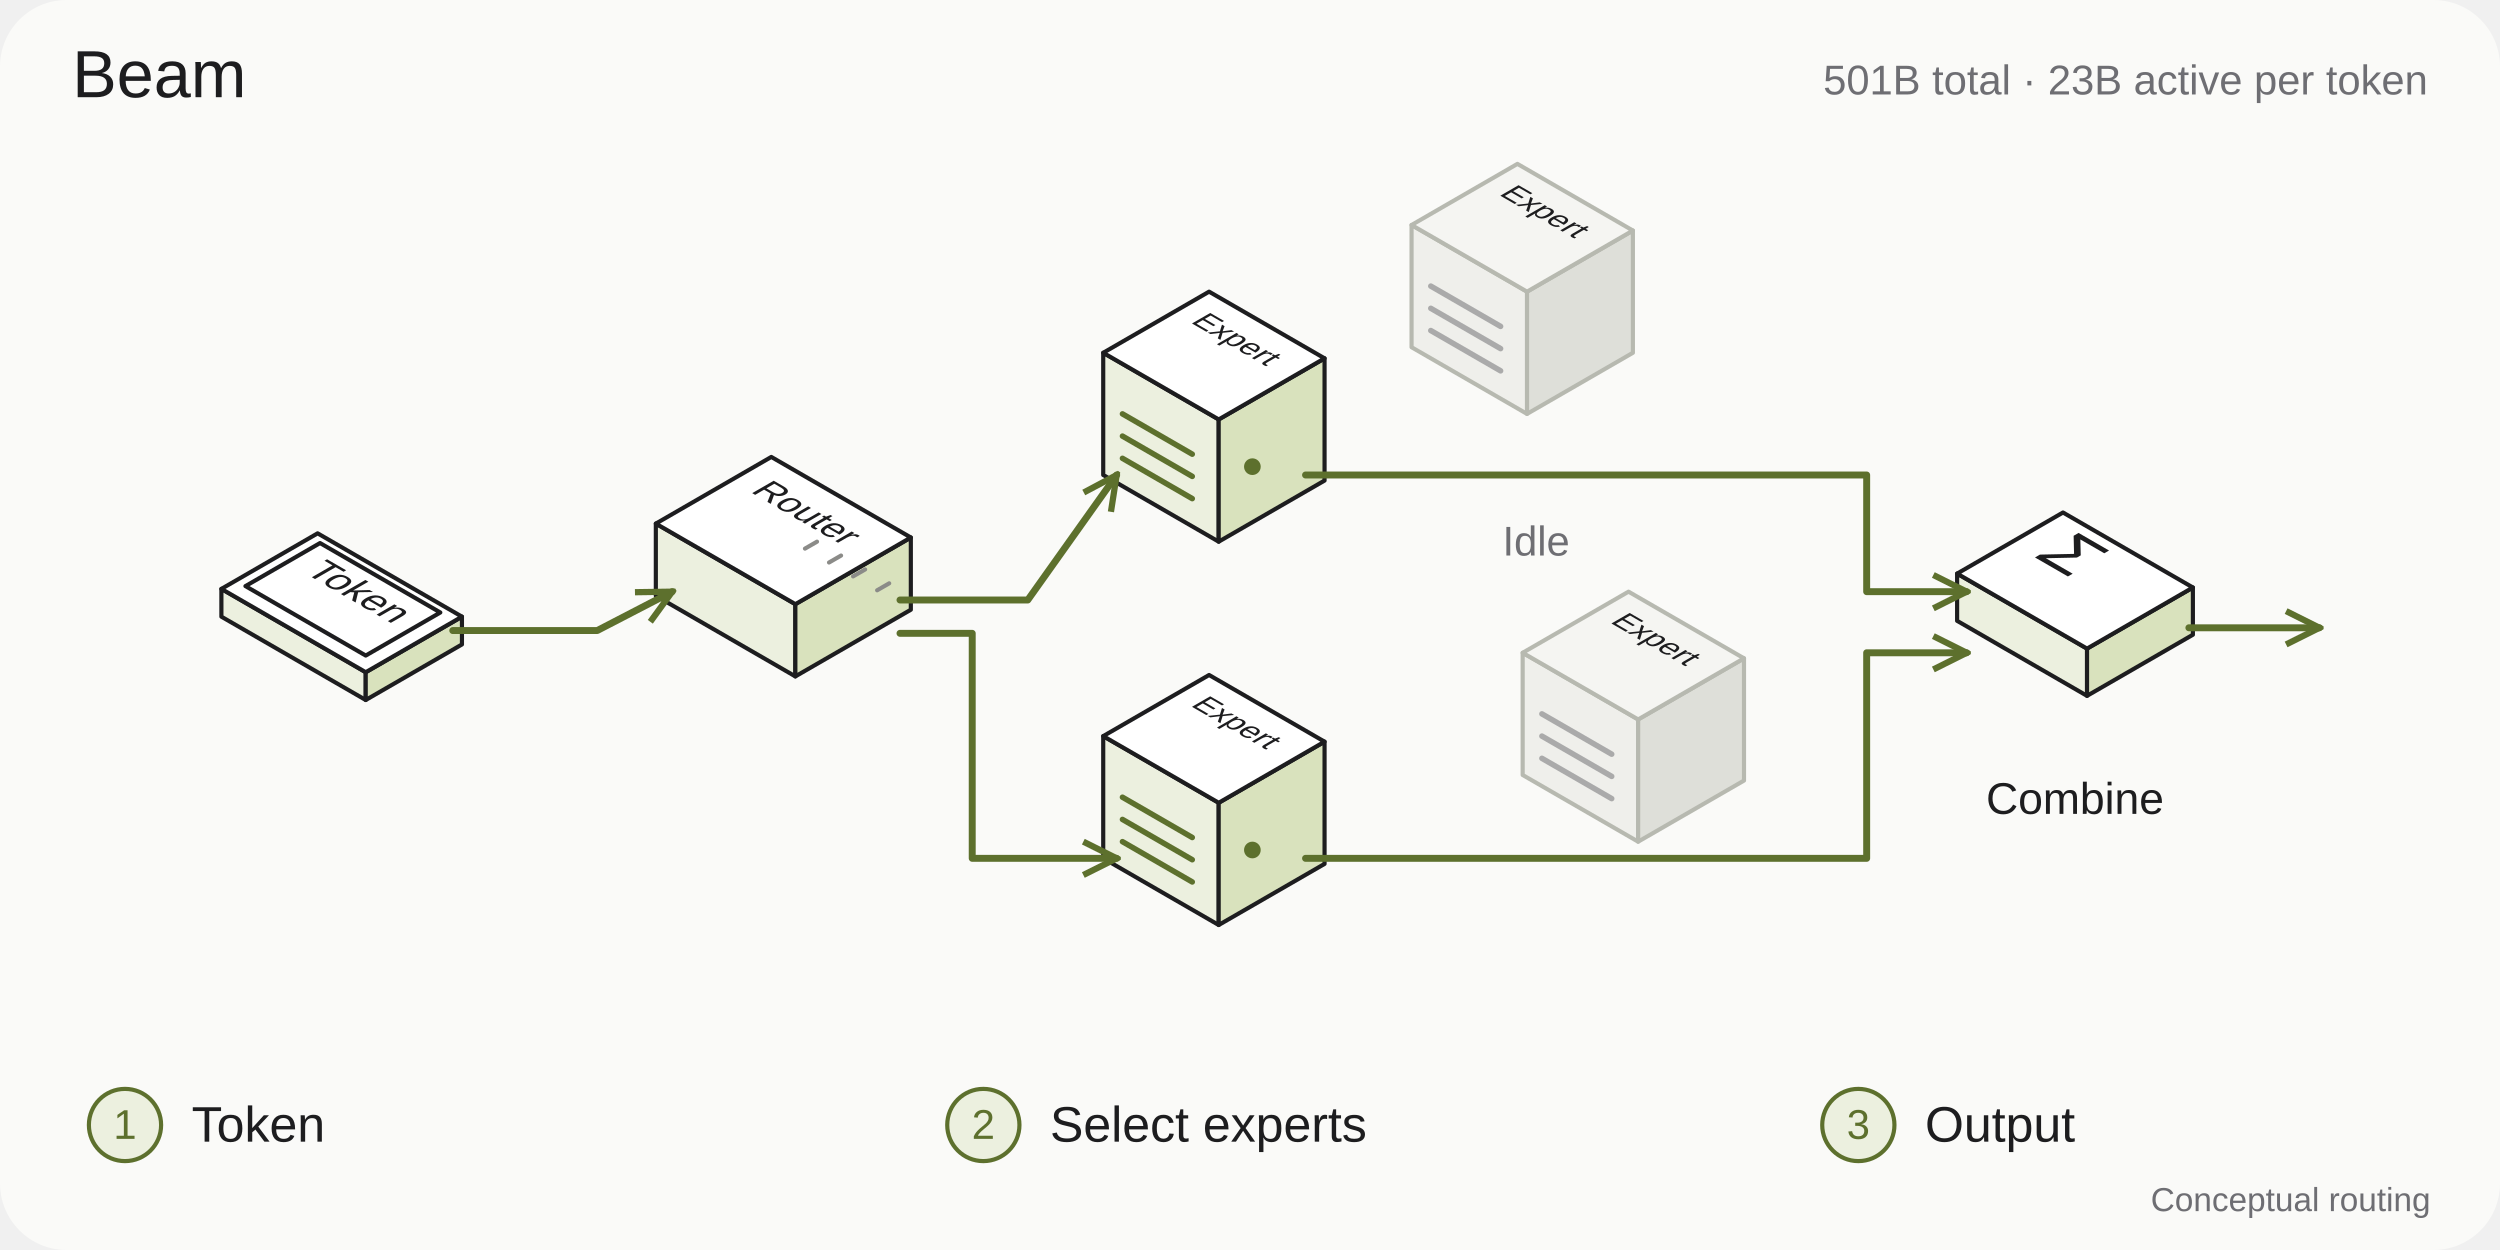
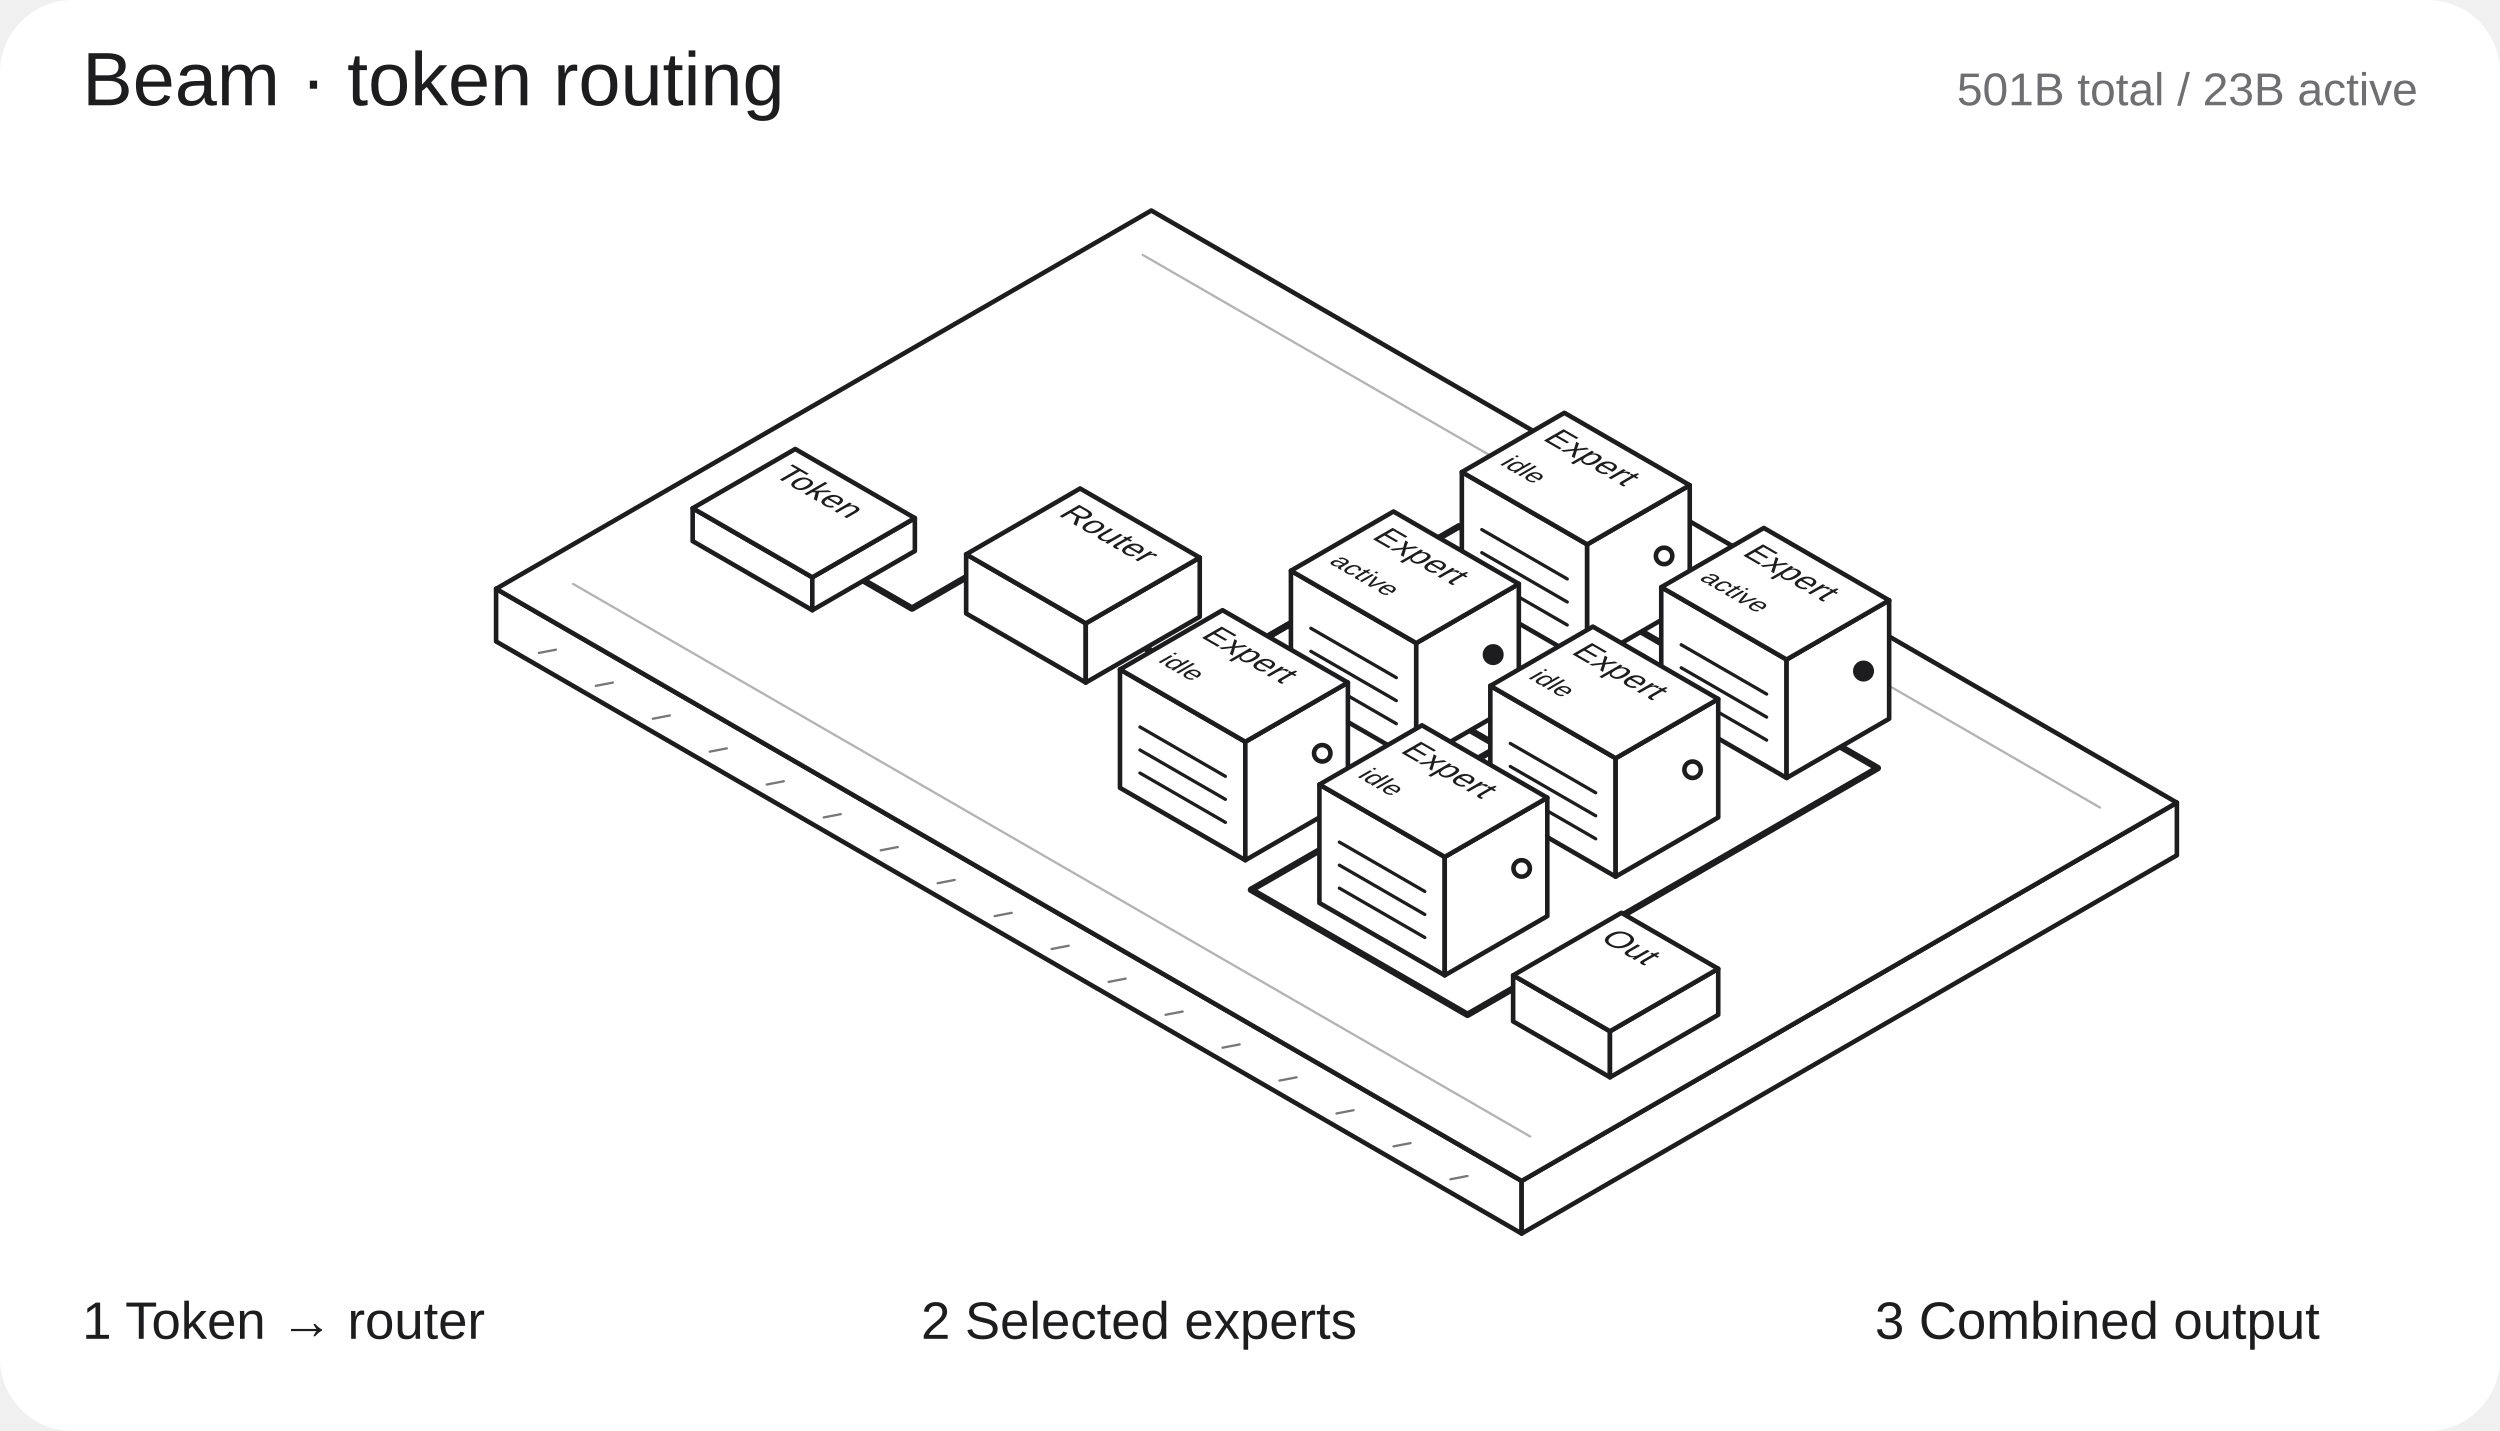
- <svg xmlns="http://www.w3.org/2000/svg" viewBox="0 0 900 450" role="img" aria-labelledby="title desc">
+ <svg xmlns="http://www.w3.org/2000/svg" viewBox="0 0 760 435" role="img" aria-labelledby="title desc">
  <style>@media(prefers-reduced-motion:reduce){.motion{display:none}}</style>
-   <defs>
-     <marker id="arrow" viewBox="0 0 10 10" refX="9" refY="5" markerWidth="6" markerHeight="6" orient="auto">
-       <path d="M1 1 L9 5 L1 9" fill="none" stroke="#5d702d" stroke-width="1.5" />
-     </marker>
-   </defs>
-   <rect width="900" height="450" rx="24" fill="#fafaf8" />
-   <g stroke="#1d1d1f" stroke-width="1.5" stroke-linecap="round" stroke-linejoin="round">
-     <text x="26" y="35" fill="#1d1d1f" stroke="none" font-family="Arial,Helvetica,sans-serif" font-size="24" text-anchor="start">Beam</text>
-     <text x="874" y="34" fill="#6e6e73" stroke="none" font-family="Arial,Helvetica,sans-serif" font-size="15" text-anchor="end">501B total · 23B active per token</text>
-     <polygon points="79.70,222.00 131.66,252.00 131.66,242.00 79.70,212.00" fill="#ecf0df" stroke="#1d1d1f" />
-     <polygon points="166.30,232.00 131.66,252.00 131.66,242.00 166.30,222.00" fill="#d9e2bd" stroke="#1d1d1f" />
-     <polygon points="114.34,192.00 166.30,222.00 131.66,242.00 79.70,212.00" fill="white" stroke="#1d1d1f" />
-     <polygon points="115.21,195.50 158.51,220.50 131.66,236.00 88.36,211.00" fill="white" stroke="#1d1d1f" />
-     <g transform="translate(109.14 206.00) matrix(.8660254 .5 -.8660254 .5 0 0)">
-       <text x="0" y="0" fill="#1d1d1f" stroke="none" font-family="Arial,Helvetica,sans-serif" font-size="14" text-anchor="start">Token</text>
+   <rect width="760" height="435" rx="22" fill="white" />
+   <g stroke="#1d1d1f" stroke-width="1.4" stroke-linejoin="round" stroke-linecap="round">
+     <text x="25" y="32" fill="#1d1d1f" stroke="none" font-family="Arial,Helvetica,sans-serif" font-size="23" text-anchor="start">Beam · token routing</text>
+     <text x="735" y="32" fill="#6e6e73" stroke="none" font-family="Arial,Helvetica,sans-serif" font-size="14" text-anchor="end">501B total / 23B active</text>
+     <polygon points="150.81,195.00 462.58,375.00 462.58,359.00 150.81,179.00" fill="white" stroke="#1d1d1f" />
+     <polygon points="661.77,260.00 462.58,375.00 462.58,359.00 661.77,244.00" fill="white" stroke="#1d1d1f" />
+     <polygon points="350.00,64.00 661.77,244.00 462.58,359.00 150.81,179.00" fill="white" stroke="#1d1d1f" />
+     <polyline points="347.40,77.50 638.39,245.50" fill="none" stroke="#b3b3b3" stroke-width="0.7" />
+     <polyline points="174.20,177.50 465.18,345.50" fill="none" stroke="#b3b3b3" stroke-width="0.7" />
+     <polyline points="163.80,198.50 169.00,197.50" fill="none" stroke="#777" stroke-width="0.7" />
+     <polyline points="181.13,208.50 186.32,207.50" fill="none" stroke="#777" stroke-width="0.7" />
+     <polyline points="198.45,218.50 203.64,217.50" fill="none" stroke="#777" stroke-width="0.7" />
+     <polyline points="215.77,228.50 220.96,227.50" fill="none" stroke="#777" stroke-width="0.7" />
+     <polyline points="233.09,238.50 238.28,237.50" fill="none" stroke="#777" stroke-width="0.7" />
+     <polyline points="250.41,248.50 255.60,247.50" fill="none" stroke="#777" stroke-width="0.7" />
+     <polyline points="267.73,258.50 272.92,257.50" fill="none" stroke="#777" stroke-width="0.7" />
+     <polyline points="285.05,268.50 290.24,267.50" fill="none" stroke="#777" stroke-width="0.7" />
+     <polyline points="302.37,278.50 307.56,277.50" fill="none" stroke="#777" stroke-width="0.7" />
+     <polyline points="319.69,288.50 324.89,287.50" fill="none" stroke="#777" stroke-width="0.7" />
+     <polyline points="337.01,298.50 342.21,297.50" fill="none" stroke="#777" stroke-width="0.7" />
+     <polyline points="354.33,308.50 359.53,307.50" fill="none" stroke="#777" stroke-width="0.7" />
+     <polyline points="371.65,318.50 376.85,317.50" fill="none" stroke="#777" stroke-width="0.7" />
+     <polyline points="388.97,328.50 394.17,327.50" fill="none" stroke="#777" stroke-width="0.7" />
+     <polyline points="406.29,338.50 411.49,337.50" fill="none" stroke="#777" stroke-width="0.7" />
+     <polyline points="423.61,348.50 428.81,347.50" fill="none" stroke="#777" stroke-width="0.7" />
+     <polyline points="440.93,358.50 446.13,357.50" fill="none" stroke="#777" stroke-width="0.7" />
+     <polyline points="261.67,176.00 277.25,185.00 302.37,170.50 311.03,175.50" fill="none" stroke="#1d1d1f" stroke-width="2" />
+     <polyline points="347.40,196.50 363.86,206.00 391.57,190.00 408.02,199.50" fill="none" stroke="#1d1d1f" stroke-width="2" />
+     <polyline points="347.40,196.50 363.86,206.00 443.53,160.00 520.61,204.50" fill="none" stroke="#1d1d1f" stroke-width="2" />
+     <polyline points="446.13,221.50 455.66,227.00 380.31,270.50 446.13,308.50 467.78,296.00 475.57,300.50" fill="none" stroke="#1d1d1f" stroke-width="2" />
+     <polyline points="558.71,226.50 570.84,233.50 465.18,294.50 475.57,300.50" fill="none" stroke="#1d1d1f" stroke-width="2" />
+     <polygon points="210.57,164.50 246.94,185.50 246.94,175.50 210.57,154.50" fill="white" stroke="#1d1d1f" />
+     <polygon points="278.12,167.50 246.94,185.50 246.94,175.50 278.12,157.50" fill="white" stroke="#1d1d1f" />
+     <polygon points="241.75,136.50 278.12,157.50 246.94,175.50 210.57,154.50" fill="white" stroke="#1d1d1f" />
+     <g transform="translate(234.82 144.50) matrix(.8660254 .5 -.8660254 .5 0 0)">
+       <text x="0" y="0" fill="#1d1d1f" stroke="none" font-family="Arial,Helvetica,sans-serif" font-size="10" text-anchor="start">Token</text>
    </g>
-     <polygon points="236.10,214.50 286.33,243.50 286.33,217.50 236.10,188.50" fill="#ecf0df" stroke="#1d1d1f" />
-     <polygon points="327.90,219.50 286.33,243.50 286.33,217.50 327.90,193.50" fill="#d9e2bd" stroke="#1d1d1f" />
-     <polygon points="277.67,164.50 327.90,193.50 286.33,217.50 236.10,188.50" fill="white" stroke="#1d1d1f" />
-     <polyline points="294.12,195.00 289.79,197.50" fill="none" stroke="#8b8b88" stroke-width="1.5" />
-     <polyline points="302.78,200.00 298.45,202.50" fill="none" stroke="#8b8b88" stroke-width="1.5" />
-     <polyline points="311.44,205.00 307.11,207.50" fill="none" stroke="#8b8b88" stroke-width="1.5" />
-     <polyline points="320.11,210.00 315.77,212.50" fill="none" stroke="#8b8b88" stroke-width="1.5" />
-     <g transform="translate(269.88 177.00) matrix(.8660254 .5 -.8660254 .5 0 0)">
-       <text x="0" y="0" fill="#1d1d1f" stroke="none" font-family="Arial,Helvetica,sans-serif" font-size="13" text-anchor="start">Router</text>
+     <polygon points="444.40,179.50 482.50,201.50 482.50,165.50 444.40,143.50" fill="white" stroke="#1d1d1f" />
+     <polygon points="513.68,183.50 482.50,201.50 482.50,165.50 513.68,147.50" fill="white" stroke="#1d1d1f" />
+     <polygon points="475.57,125.50 513.68,147.50 482.50,165.50 444.40,143.50" fill="white" stroke="#1d1d1f" />
+     <g transform="translate(468.65 133.50) matrix(.8660254 .5 -.8660254 .5 0 0)">
+       <text x="0" y="0" fill="#1d1d1f" stroke="none" font-family="Arial,Helvetica,sans-serif" font-size="10" text-anchor="start">Expert</text>
    </g>
-     <polygon points="508.16,125.00 549.73,149.00 549.73,105.00 508.16,81.00" fill="#efefeb" stroke="#b7b9b0" />
-     <polygon points="587.84,127.00 549.73,149.00 549.73,105.00 587.84,83.00" fill="#dedfd9" stroke="#b7b9b0" />
-     <polygon points="546.27,59.00 587.84,83.00 549.73,105.00 508.16,81.00" fill="#f5f5f2" stroke="#b7b9b0" />
-     <g transform="translate(539.34 70.00) matrix(.8660254 .5 -.8660254 .5 0 0)">
-       <text x="0" y="0" fill="#1d1d1f" stroke="none" font-family="Arial,Helvetica,sans-serif" font-size="11" text-anchor="start">Expert</text>
+     <polyline points="450.46,175.00 476.44,190.00" fill="none" stroke="#1d1d1f" stroke-width="1" />
+     <polyline points="450.46,168.00 476.44,183.00" fill="none" stroke="#1d1d1f" stroke-width="1" />
+     <polyline points="450.46,161.00 476.44,176.00" fill="none" stroke="#1d1d1f" stroke-width="1" />
+     <circle cx="505.885" cy="169.0" r="2.5" fill="white" />
+     <g transform="translate(455.66 141.00) matrix(.8660254 .5 -.8660254 .5 0 0)">
+       <text x="0" y="0" fill="#1d1d1f" stroke="none" font-family="Arial,Helvetica,sans-serif" font-size="8" text-anchor="start">idle</text>
    </g>
-     <polyline points="515.09,119.00 540.21,133.50" fill="none" stroke="#aaa" stroke-width="2" />
-     <polyline points="515.09,111.00 540.21,125.50" fill="none" stroke="#aaa" stroke-width="2" />
-     <polyline points="515.09,103.00 540.21,117.50" fill="none" stroke="#aaa" stroke-width="2" />
-     <polygon points="548.16,279.00 589.73,303.00 589.73,259.00 548.16,235.00" fill="#efefeb" stroke="#b7b9b0" />
-     <polygon points="627.84,281.00 589.73,303.00 589.73,259.00 627.84,237.00" fill="#dedfd9" stroke="#b7b9b0" />
-     <polygon points="586.27,213.00 627.84,237.00 589.73,259.00 548.16,235.00" fill="#f5f5f2" stroke="#b7b9b0" />
-     <g transform="translate(579.34 224.00) matrix(.8660254 .5 -.8660254 .5 0 0)">
-       <text x="0" y="0" fill="#1d1d1f" stroke="none" font-family="Arial,Helvetica,sans-serif" font-size="11" text-anchor="start">Expert</text>
+     <polygon points="293.71,186.50 330.08,207.50 330.08,189.50 293.71,168.50" fill="white" stroke="#1d1d1f" />
+     <polygon points="364.72,187.50 330.08,207.50 330.08,189.50 364.72,169.50" fill="white" stroke="#1d1d1f" />
+     <polygon points="328.35,148.50 364.72,169.50 330.08,189.50 293.71,168.50" fill="white" stroke="#1d1d1f" />
+     <g transform="translate(321.42 156.50) matrix(.8660254 .5 -.8660254 .5 0 0)">
+       <text x="0" y="0" fill="#1d1d1f" stroke="none" font-family="Arial,Helvetica,sans-serif" font-size="10" text-anchor="start">Router</text>
    </g>
-     <polyline points="555.09,273.00 580.21,287.50" fill="none" stroke="#aaa" stroke-width="2" />
-     <polyline points="555.09,265.00 580.21,279.50" fill="none" stroke="#aaa" stroke-width="2" />
-     <polyline points="555.09,257.00 580.21,271.50" fill="none" stroke="#aaa" stroke-width="2" />
-     <polygon points="397.16,171.00 438.73,195.00 438.73,151.00 397.16,127.00" fill="#ecf0df" stroke="#1d1d1f" />
-     <polygon points="476.84,173.00 438.73,195.00 438.73,151.00 476.84,129.00" fill="#d9e2bd" stroke="#1d1d1f" />
-     <polygon points="435.27,105.00 476.84,129.00 438.73,151.00 397.16,127.00" fill="white" stroke="#1d1d1f" />
-     <g transform="translate(428.34 116.00) matrix(.8660254 .5 -.8660254 .5 0 0)">
-       <text x="0" y="0" fill="#1d1d1f" stroke="none" font-family="Arial,Helvetica,sans-serif" font-size="11" text-anchor="start">Expert</text>
+     <polygon points="392.44,209.50 430.54,231.50 430.54,195.50 392.44,173.50" fill="white" stroke="#1d1d1f" />
+     <polygon points="461.72,213.50 430.54,231.50 430.54,195.50 461.72,177.50" fill="white" stroke="#1d1d1f" />
+     <polygon points="423.61,155.50 461.72,177.50 430.54,195.50 392.44,173.50" fill="white" stroke="#1d1d1f" />
+     <g transform="translate(416.68 163.50) matrix(.8660254 .5 -.8660254 .5 0 0)">
+       <text x="0" y="0" fill="#1d1d1f" stroke="none" font-family="Arial,Helvetica,sans-serif" font-size="10" text-anchor="start">Expert</text>
    </g>
-     <polyline points="404.09,165.00 429.21,179.50" fill="none" stroke="#5d702d" stroke-width="2" />
-     <polyline points="404.09,157.00 429.21,171.50" fill="none" stroke="#5d702d" stroke-width="2" />
-     <polyline points="404.09,149.00 429.21,163.50" fill="none" stroke="#5d702d" stroke-width="2" />
-     <circle cx="450.856" cy="168.0" r="3" fill="#5d702d" stroke="none" />
-     <circle class="motion" cx="450.856" cy="168.0" r="8" fill="none" stroke="#5d702d" opacity="0">
-       <animate attributeName="opacity" values="0;0;.9;.9;0;0" keyTimes="0;0.37;0.4;0.55;0.58;1" dur="8s" repeatCount="indefinite" />
-       <animate attributeName="r" values="5;11;5" dur="1.3s" repeatCount="indefinite" />
+     <polyline points="398.50,205.00 424.48,220.00" fill="none" stroke="#1d1d1f" stroke-width="1" />
+     <polyline points="398.50,198.00 424.48,213.00" fill="none" stroke="#1d1d1f" stroke-width="1" />
+     <polyline points="398.50,191.00 424.48,206.00" fill="none" stroke="#1d1d1f" stroke-width="1" />
+     <circle cx="453.923" cy="199.0" r="2.5" fill="#1d1d1f" />
+     <g transform="translate(403.69 171.00) matrix(.8660254 .5 -.8660254 .5 0 0)">
+       <text x="0" y="0" fill="#1d1d1f" stroke="none" font-family="Arial,Helvetica,sans-serif" font-size="8" text-anchor="start">active</text>
+     </g>
+     <circle class="motion" cx="453.923" cy="199.0" r="5" fill="none" opacity="0">
+       <animate attributeName="opacity" values="0;0;1;1;0;0" keyTimes="0;.35;.4;.65;.7;1" dur="8s" repeatCount="indefinite" />
    </circle>
-     <polygon points="397.16,309.00 438.73,333.00 438.73,289.00 397.16,265.00" fill="#ecf0df" stroke="#1d1d1f" />
-     <polygon points="476.84,311.00 438.73,333.00 438.73,289.00 476.84,267.00" fill="#d9e2bd" stroke="#1d1d1f" />
-     <polygon points="435.27,243.00 476.84,267.00 438.73,289.00 397.16,265.00" fill="white" stroke="#1d1d1f" />
-     <g transform="translate(428.34 254.00) matrix(.8660254 .5 -.8660254 .5 0 0)">
-       <text x="0" y="0" fill="#1d1d1f" stroke="none" font-family="Arial,Helvetica,sans-serif" font-size="11" text-anchor="start">Expert</text>
+     <polygon points="505.02,214.50 543.12,236.50 543.12,200.50 505.02,178.50" fill="white" stroke="#1d1d1f" />
+     <polygon points="574.30,218.50 543.12,236.50 543.12,200.50 574.30,182.50" fill="white" stroke="#1d1d1f" />
+     <polygon points="536.20,160.50 574.30,182.50 543.12,200.50 505.02,178.50" fill="white" stroke="#1d1d1f" />
+     <g transform="translate(529.27 168.50) matrix(.8660254 .5 -.8660254 .5 0 0)">
+       <text x="0" y="0" fill="#1d1d1f" stroke="none" font-family="Arial,Helvetica,sans-serif" font-size="10" text-anchor="start">Expert</text>
    </g>
-     <polyline points="404.09,303.00 429.21,317.50" fill="none" stroke="#5d702d" stroke-width="2" />
-     <polyline points="404.09,295.00 429.21,309.50" fill="none" stroke="#5d702d" stroke-width="2" />
-     <polyline points="404.09,287.00 429.21,301.50" fill="none" stroke="#5d702d" stroke-width="2" />
-     <circle cx="450.856" cy="306.0" r="3" fill="#5d702d" stroke="none" />
-     <circle class="motion" cx="450.856" cy="306.0" r="8" fill="none" stroke="#5d702d" opacity="0">
-       <animate attributeName="opacity" values="0;0;.9;.9;0;0" keyTimes="0;0.37;0.4;0.55;0.58;1" dur="8s" repeatCount="indefinite" />
-       <animate attributeName="r" values="5;11;5" dur="1.3s" repeatCount="indefinite" />
+     <polyline points="511.08,210.00 537.06,225.00" fill="none" stroke="#1d1d1f" stroke-width="1" />
+     <polyline points="511.08,203.00 537.06,218.00" fill="none" stroke="#1d1d1f" stroke-width="1" />
+     <polyline points="511.08,196.00 537.06,211.00" fill="none" stroke="#1d1d1f" stroke-width="1" />
+     <circle cx="566.506" cy="204.0" r="2.5" fill="#1d1d1f" />
+     <g transform="translate(516.28 176.00) matrix(.8660254 .5 -.8660254 .5 0 0)">
+       <text x="0" y="0" fill="#1d1d1f" stroke="none" font-family="Arial,Helvetica,sans-serif" font-size="8" text-anchor="start">active</text>
+     </g>
+     <circle class="motion" cx="566.506" cy="204.0" r="5" fill="none" opacity="0">
+       <animate attributeName="opacity" values="0;0;1;1;0;0" keyTimes="0;.35;.4;.65;.7;1" dur="8s" repeatCount="indefinite" />
    </circle>
-     <text x="553" y="200" fill="#6e6e73" stroke="none" font-family="Arial,Helvetica,sans-serif" font-size="15" text-anchor="middle">Idle</text>
-     <polygon points="704.56,223.50 751.33,250.50 751.33,233.50 704.56,206.50" fill="#ecf0df" stroke="#1d1d1f" />
-     <polygon points="789.44,228.50 751.33,250.50 751.33,233.50 789.44,211.50" fill="#d9e2bd" stroke="#1d1d1f" />
-     <polygon points="742.67,184.50 789.44,211.50 751.33,233.50 704.56,206.50" fill="white" stroke="#1d1d1f" />
-     <g transform="translate(731.41 200.00) matrix(.8660254 .5 -.8660254 .5 0 0)">
-       <text x="0" y="0" fill="#1d1d1f" stroke="none" font-family="Arial,Helvetica,sans-serif" font-size="26" text-anchor="start">Σ</text>
+     <polygon points="340.47,239.50 378.58,261.50 378.58,225.50 340.47,203.50" fill="white" stroke="#1d1d1f" />
+     <polygon points="409.76,243.50 378.58,261.50 378.58,225.50 409.76,207.50" fill="white" stroke="#1d1d1f" />
+     <polygon points="371.65,185.50 409.76,207.50 378.58,225.50 340.47,203.50" fill="white" stroke="#1d1d1f" />
+     <g transform="translate(364.72 193.50) matrix(.8660254 .5 -.8660254 .5 0 0)">
+       <text x="0" y="0" fill="#1d1d1f" stroke="none" font-family="Arial,Helvetica,sans-serif" font-size="10" text-anchor="start">Expert</text>
    </g>
-     <text x="747" y="293" fill="#1d1d1f" stroke="none" font-family="Arial,Helvetica,sans-serif" font-size="16" text-anchor="middle">Combine</text>
-     <circle cx="45" cy="405" r="13" fill="#ecf0df" stroke="#5d702d" />
-     <text x="45" y="410" fill="#5d702d" stroke="none" font-family="Arial,Helvetica,sans-serif" font-size="15" text-anchor="middle">1</text>
-     <text x="69" y="411" fill="#1d1d1f" stroke="none" font-family="Arial,Helvetica,sans-serif" font-size="18" text-anchor="start">Token</text>
-     <circle cx="354" cy="405" r="13" fill="#ecf0df" stroke="#5d702d" />
-     <text x="354" y="410" fill="#5d702d" stroke="none" font-family="Arial,Helvetica,sans-serif" font-size="15" text-anchor="middle">2</text>
-     <text x="378" y="411" fill="#1d1d1f" stroke="none" font-family="Arial,Helvetica,sans-serif" font-size="18" text-anchor="start">Select experts</text>
-     <circle cx="669" cy="405" r="13" fill="#ecf0df" stroke="#5d702d" />
-     <text x="669" y="410" fill="#5d702d" stroke="none" font-family="Arial,Helvetica,sans-serif" font-size="15" text-anchor="middle">3</text>
-     <text x="693" y="411" fill="#1d1d1f" stroke="none" font-family="Arial,Helvetica,sans-serif" font-size="18" text-anchor="start">Output</text>
-     <path d="M163 227 L215 227 L242 213" fill="none" stroke="#5d702d" stroke-width="2.5" marker-end="url(#arrow)" />
-     <g class="motion" opacity="0">
-       <path d="M-7 0 L0 4 L7 0 V4 L0 8 L-7 4 Z" fill="#d9e2bd" stroke="white" stroke-width="1" />
-       <path d="M0 -4 L7 0 L0 4 L-7 0 Z" fill="#5d702d" stroke="white" stroke-width="1" />
-       <animateMotion path="M163 227 L215 227 L242 213" dur="8s" repeatCount="indefinite" calcMode="linear" keyPoints="0;0;1;1" keyTimes="0;0.02;0.18;1" />
-       <animate attributeName="opacity" values="0;0;1;1;0;0" keyTimes="0;0.02;0.028;0.172;0.18;1" dur="8s" repeatCount="indefinite" />
+     <polyline points="346.54,235.00 372.52,250.00" fill="none" stroke="#1d1d1f" stroke-width="1" />
+     <polyline points="346.54,228.00 372.52,243.00" fill="none" stroke="#1d1d1f" stroke-width="1" />
+     <polyline points="346.54,221.00 372.52,236.00" fill="none" stroke="#1d1d1f" stroke-width="1" />
+     <circle cx="401.962" cy="229.0" r="2.5" fill="white" />
+     <g transform="translate(351.73 201.00) matrix(.8660254 .5 -.8660254 .5 0 0)">
+       <text x="0" y="0" fill="#1d1d1f" stroke="none" font-family="Arial,Helvetica,sans-serif" font-size="8" text-anchor="start">idle</text>
    </g>
-     <path d="M324 216 L370 216 L402 171" fill="none" stroke="#5d702d" stroke-width="2.5" marker-end="url(#arrow)" />
-     <g class="motion" opacity="0">
-       <path d="M-7 0 L0 4 L7 0 V4 L0 8 L-7 4 Z" fill="#d9e2bd" stroke="white" stroke-width="1" />
-       <path d="M0 -4 L7 0 L0 4 L-7 0 Z" fill="#5d702d" stroke="white" stroke-width="1" />
-       <animateMotion path="M324 216 L370 216 L402 171" dur="8s" repeatCount="indefinite" calcMode="linear" keyPoints="0;0;1;1" keyTimes="0;0.2;0.39;1" />
-       <animate attributeName="opacity" values="0;0;1;1;0;0" keyTimes="0;0.2;0.208;0.382;0.39;1" dur="8s" repeatCount="indefinite" />
+     <polygon points="453.06,244.50 491.16,266.50 491.16,230.50 453.06,208.50" fill="white" stroke="#1d1d1f" />
+     <polygon points="522.34,248.50 491.16,266.50 491.16,230.50 522.34,212.50" fill="white" stroke="#1d1d1f" />
+     <polygon points="484.23,190.50 522.34,212.50 491.16,230.50 453.06,208.50" fill="white" stroke="#1d1d1f" />
+     <g transform="translate(477.31 198.50) matrix(.8660254 .5 -.8660254 .5 0 0)">
+       <text x="0" y="0" fill="#1d1d1f" stroke="none" font-family="Arial,Helvetica,sans-serif" font-size="10" text-anchor="start">Expert</text>
    </g>
-     <path d="M324 228 L350 228 L350 309 L402 309" fill="none" stroke="#5d702d" stroke-width="2.5" marker-end="url(#arrow)" />
-     <g class="motion" opacity="0">
-       <path d="M-7 0 L0 4 L7 0 V4 L0 8 L-7 4 Z" fill="#d9e2bd" stroke="white" stroke-width="1" />
-       <path d="M0 -4 L7 0 L0 4 L-7 0 Z" fill="#5d702d" stroke="white" stroke-width="1" />
-       <animateMotion path="M324 228 L350 228 L350 309 L402 309" dur="8s" repeatCount="indefinite" calcMode="linear" keyPoints="0;0;1;1" keyTimes="0;0.2;0.39;1" />
-       <animate attributeName="opacity" values="0;0;1;1;0;0" keyTimes="0;0.2;0.208;0.382;0.39;1" dur="8s" repeatCount="indefinite" />
+     <polyline points="459.12,240.00 485.10,255.00" fill="none" stroke="#1d1d1f" stroke-width="1" />
+     <polyline points="459.12,233.00 485.10,248.00" fill="none" stroke="#1d1d1f" stroke-width="1" />
+     <polyline points="459.12,226.00 485.10,241.00" fill="none" stroke="#1d1d1f" stroke-width="1" />
+     <circle cx="514.545" cy="234.0" r="2.5" fill="white" />
+     <g transform="translate(464.32 206.00) matrix(.8660254 .5 -.8660254 .5 0 0)">
+       <text x="0" y="0" fill="#1d1d1f" stroke="none" font-family="Arial,Helvetica,sans-serif" font-size="8" text-anchor="start">idle</text>
    </g>
-     <path d="M470 171 L672 171 L672 213 L708 213" fill="none" stroke="#5d702d" stroke-width="2.5" marker-end="url(#arrow)" />
-     <g class="motion" opacity="0">
-       <path d="M-7 0 L0 4 L7 0 V4 L0 8 L-7 4 Z" fill="#d9e2bd" stroke="white" stroke-width="1" />
-       <path d="M0 -4 L7 0 L0 4 L-7 0 Z" fill="#5d702d" stroke="white" stroke-width="1" />
-       <animateMotion path="M470 171 L672 171 L672 213 L708 213" dur="8s" repeatCount="indefinite" calcMode="linear" keyPoints="0;0;1;1" keyTimes="0;0.46;0.67;1" />
-       <animate attributeName="opacity" values="0;0;1;1;0;0" keyTimes="0;0.46;0.468;0.662;0.67;1" dur="8s" repeatCount="indefinite" />
+     <polygon points="401.10,274.50 439.20,296.50 439.20,260.50 401.10,238.50" fill="white" stroke="#1d1d1f" />
+     <polygon points="470.38,278.50 439.20,296.50 439.20,260.50 470.38,242.50" fill="white" stroke="#1d1d1f" />
+     <polygon points="432.27,220.50 470.38,242.50 439.20,260.50 401.10,238.50" fill="white" stroke="#1d1d1f" />
+     <g transform="translate(425.34 228.50) matrix(.8660254 .5 -.8660254 .5 0 0)">
+       <text x="0" y="0" fill="#1d1d1f" stroke="none" font-family="Arial,Helvetica,sans-serif" font-size="10" text-anchor="start">Expert</text>
    </g>
-     <path d="M470 309 L672 309 L672 235 L708 235" fill="none" stroke="#5d702d" stroke-width="2.5" marker-end="url(#arrow)" />
-     <g class="motion" opacity="0">
-       <path d="M-7 0 L0 4 L7 0 V4 L0 8 L-7 4 Z" fill="#d9e2bd" stroke="white" stroke-width="1" />
-       <path d="M0 -4 L7 0 L0 4 L-7 0 Z" fill="#5d702d" stroke="white" stroke-width="1" />
-       <animateMotion path="M470 309 L672 309 L672 235 L708 235" dur="8s" repeatCount="indefinite" calcMode="linear" keyPoints="0;0;1;1" keyTimes="0;0.46;0.67;1" />
-       <animate attributeName="opacity" values="0;0;1;1;0;0" keyTimes="0;0.46;0.468;0.662;0.67;1" dur="8s" repeatCount="indefinite" />
+     <polyline points="407.16,270.00 433.14,285.00" fill="none" stroke="#1d1d1f" stroke-width="1" />
+     <polyline points="407.16,263.00 433.14,278.00" fill="none" stroke="#1d1d1f" stroke-width="1" />
+     <polyline points="407.16,256.00 433.14,271.00" fill="none" stroke="#1d1d1f" stroke-width="1" />
+     <circle cx="462.583" cy="264.0" r="2.5" fill="white" />
+     <g transform="translate(412.35 236.00) matrix(.8660254 .5 -.8660254 .5 0 0)">
+       <text x="0" y="0" fill="#1d1d1f" stroke="none" font-family="Arial,Helvetica,sans-serif" font-size="8" text-anchor="start">idle</text>
    </g>
-     <path d="M788 226 L835 226" fill="none" stroke="#5d702d" stroke-width="2.5" marker-end="url(#arrow)" />
-     <g class="motion" opacity="0">
-       <path d="M-7 0 L0 4 L7 0 V4 L0 8 L-7 4 Z" fill="#d9e2bd" stroke="white" stroke-width="1" />
-       <path d="M0 -4 L7 0 L0 4 L-7 0 Z" fill="#5d702d" stroke="white" stroke-width="1" />
-       <animateMotion path="M788 226 L835 226" dur="8s" repeatCount="indefinite" calcMode="linear" keyPoints="0;0;1;1" keyTimes="0;0.72;0.93;1" />
-       <animate attributeName="opacity" values="0;0;1;1;0;0" keyTimes="0;0.72;0.728;0.922;0.93;1" dur="8s" repeatCount="indefinite" />
+     <polygon points="459.99,310.50 489.43,327.50 489.43,313.50 459.99,296.50" fill="white" stroke="#1d1d1f" />
+     <polygon points="522.34,308.50 489.43,327.50 489.43,313.50 522.34,294.50" fill="white" stroke="#1d1d1f" />
+     <polygon points="492.89,277.50 522.34,294.50 489.43,313.50 459.99,296.50" fill="white" stroke="#1d1d1f" />
+     <g transform="translate(485.97 285.50) matrix(.8660254 .5 -.8660254 .5 0 0)">
+       <text x="0" y="0" fill="#1d1d1f" stroke="none" font-family="Arial,Helvetica,sans-serif" font-size="10" text-anchor="start">Out</text>
    </g>
-     <text x="875" y="436" fill="#6e6e73" stroke="none" font-family="Arial,Helvetica,sans-serif" font-size="12" text-anchor="end">Conceptual routing</text>
+     <circle class="motion" r="3.5" fill="#1d1d1f" stroke="white" opacity="0">
+       <animateMotion path="M261.67 176.00 L277.25 185.00 L302.37 170.50 L311.03 175.50" dur="8s" repeatCount="indefinite" calcMode="linear" keyPoints="0;0;1;1" keyTimes="0;0.02;0.17;1" />
+       <animate attributeName="opacity" values="0;0;1;1;0;0" keyTimes="0;0.02;0.03;0.16;0.17;1" dur="8s" repeatCount="indefinite" />
+     </circle>
+     <circle class="motion" r="3.5" fill="#1d1d1f" stroke="white" opacity="0">
+       <animateMotion path="M347.40 196.50 L363.86 206.00 L391.57 190.00 L408.02 199.50" dur="8s" repeatCount="indefinite" calcMode="linear" keyPoints="0;0;1;1" keyTimes="0;0.2;0.39;1" />
+       <animate attributeName="opacity" values="0;0;1;1;0;0" keyTimes="0;0.2;0.21;0.38;0.39;1" dur="8s" repeatCount="indefinite" />
+     </circle>
+     <circle class="motion" r="3.5" fill="#1d1d1f" stroke="white" opacity="0">
+       <animateMotion path="M347.40 196.50 L363.86 206.00 L443.53 160.00 L520.61 204.50" dur="8s" repeatCount="indefinite" calcMode="linear" keyPoints="0;0;1;1" keyTimes="0;0.2;0.39;1" />
+       <animate attributeName="opacity" values="0;0;1;1;0;0" keyTimes="0;0.2;0.21;0.38;0.39;1" dur="8s" repeatCount="indefinite" />
+     </circle>
+     <circle class="motion" r="3.5" fill="#1d1d1f" stroke="white" opacity="0">
+       <animateMotion path="M446.13 221.50 L455.66 227.00 L380.31 270.50 L446.13 308.50 L467.78 296.00 L475.57 300.50" dur="8s" repeatCount="indefinite" calcMode="linear" keyPoints="0;0;1;1" keyTimes="0;0.47;0.7;1" />
+       <animate attributeName="opacity" values="0;0;1;1;0;0" keyTimes="0;0.47;0.48;0.69;0.7;1" dur="8s" repeatCount="indefinite" />
+     </circle>
+     <circle class="motion" r="3.5" fill="#1d1d1f" stroke="white" opacity="0">
+       <animateMotion path="M558.71 226.50 L570.84 233.50 L465.18 294.50 L475.57 300.50" dur="8s" repeatCount="indefinite" calcMode="linear" keyPoints="0;0;1;1" keyTimes="0;0.47;0.7;1" />
+       <animate attributeName="opacity" values="0;0;1;1;0;0" keyTimes="0;0.47;0.48;0.69;0.7;1" dur="8s" repeatCount="indefinite" />
+     </circle>
+     <text x="25" y="407" fill="#1d1d1f" stroke="none" font-family="Arial,Helvetica,sans-serif" font-size="16" text-anchor="start">1  Token → router</text>
+     <text x="280" y="407" fill="#1d1d1f" stroke="none" font-family="Arial,Helvetica,sans-serif" font-size="16" text-anchor="start">2  Selected experts</text>
+     <text x="570" y="407" fill="#1d1d1f" stroke="none" font-family="Arial,Helvetica,sans-serif" font-size="16" text-anchor="start">3  Combined output</text>
  </g>
</svg>
